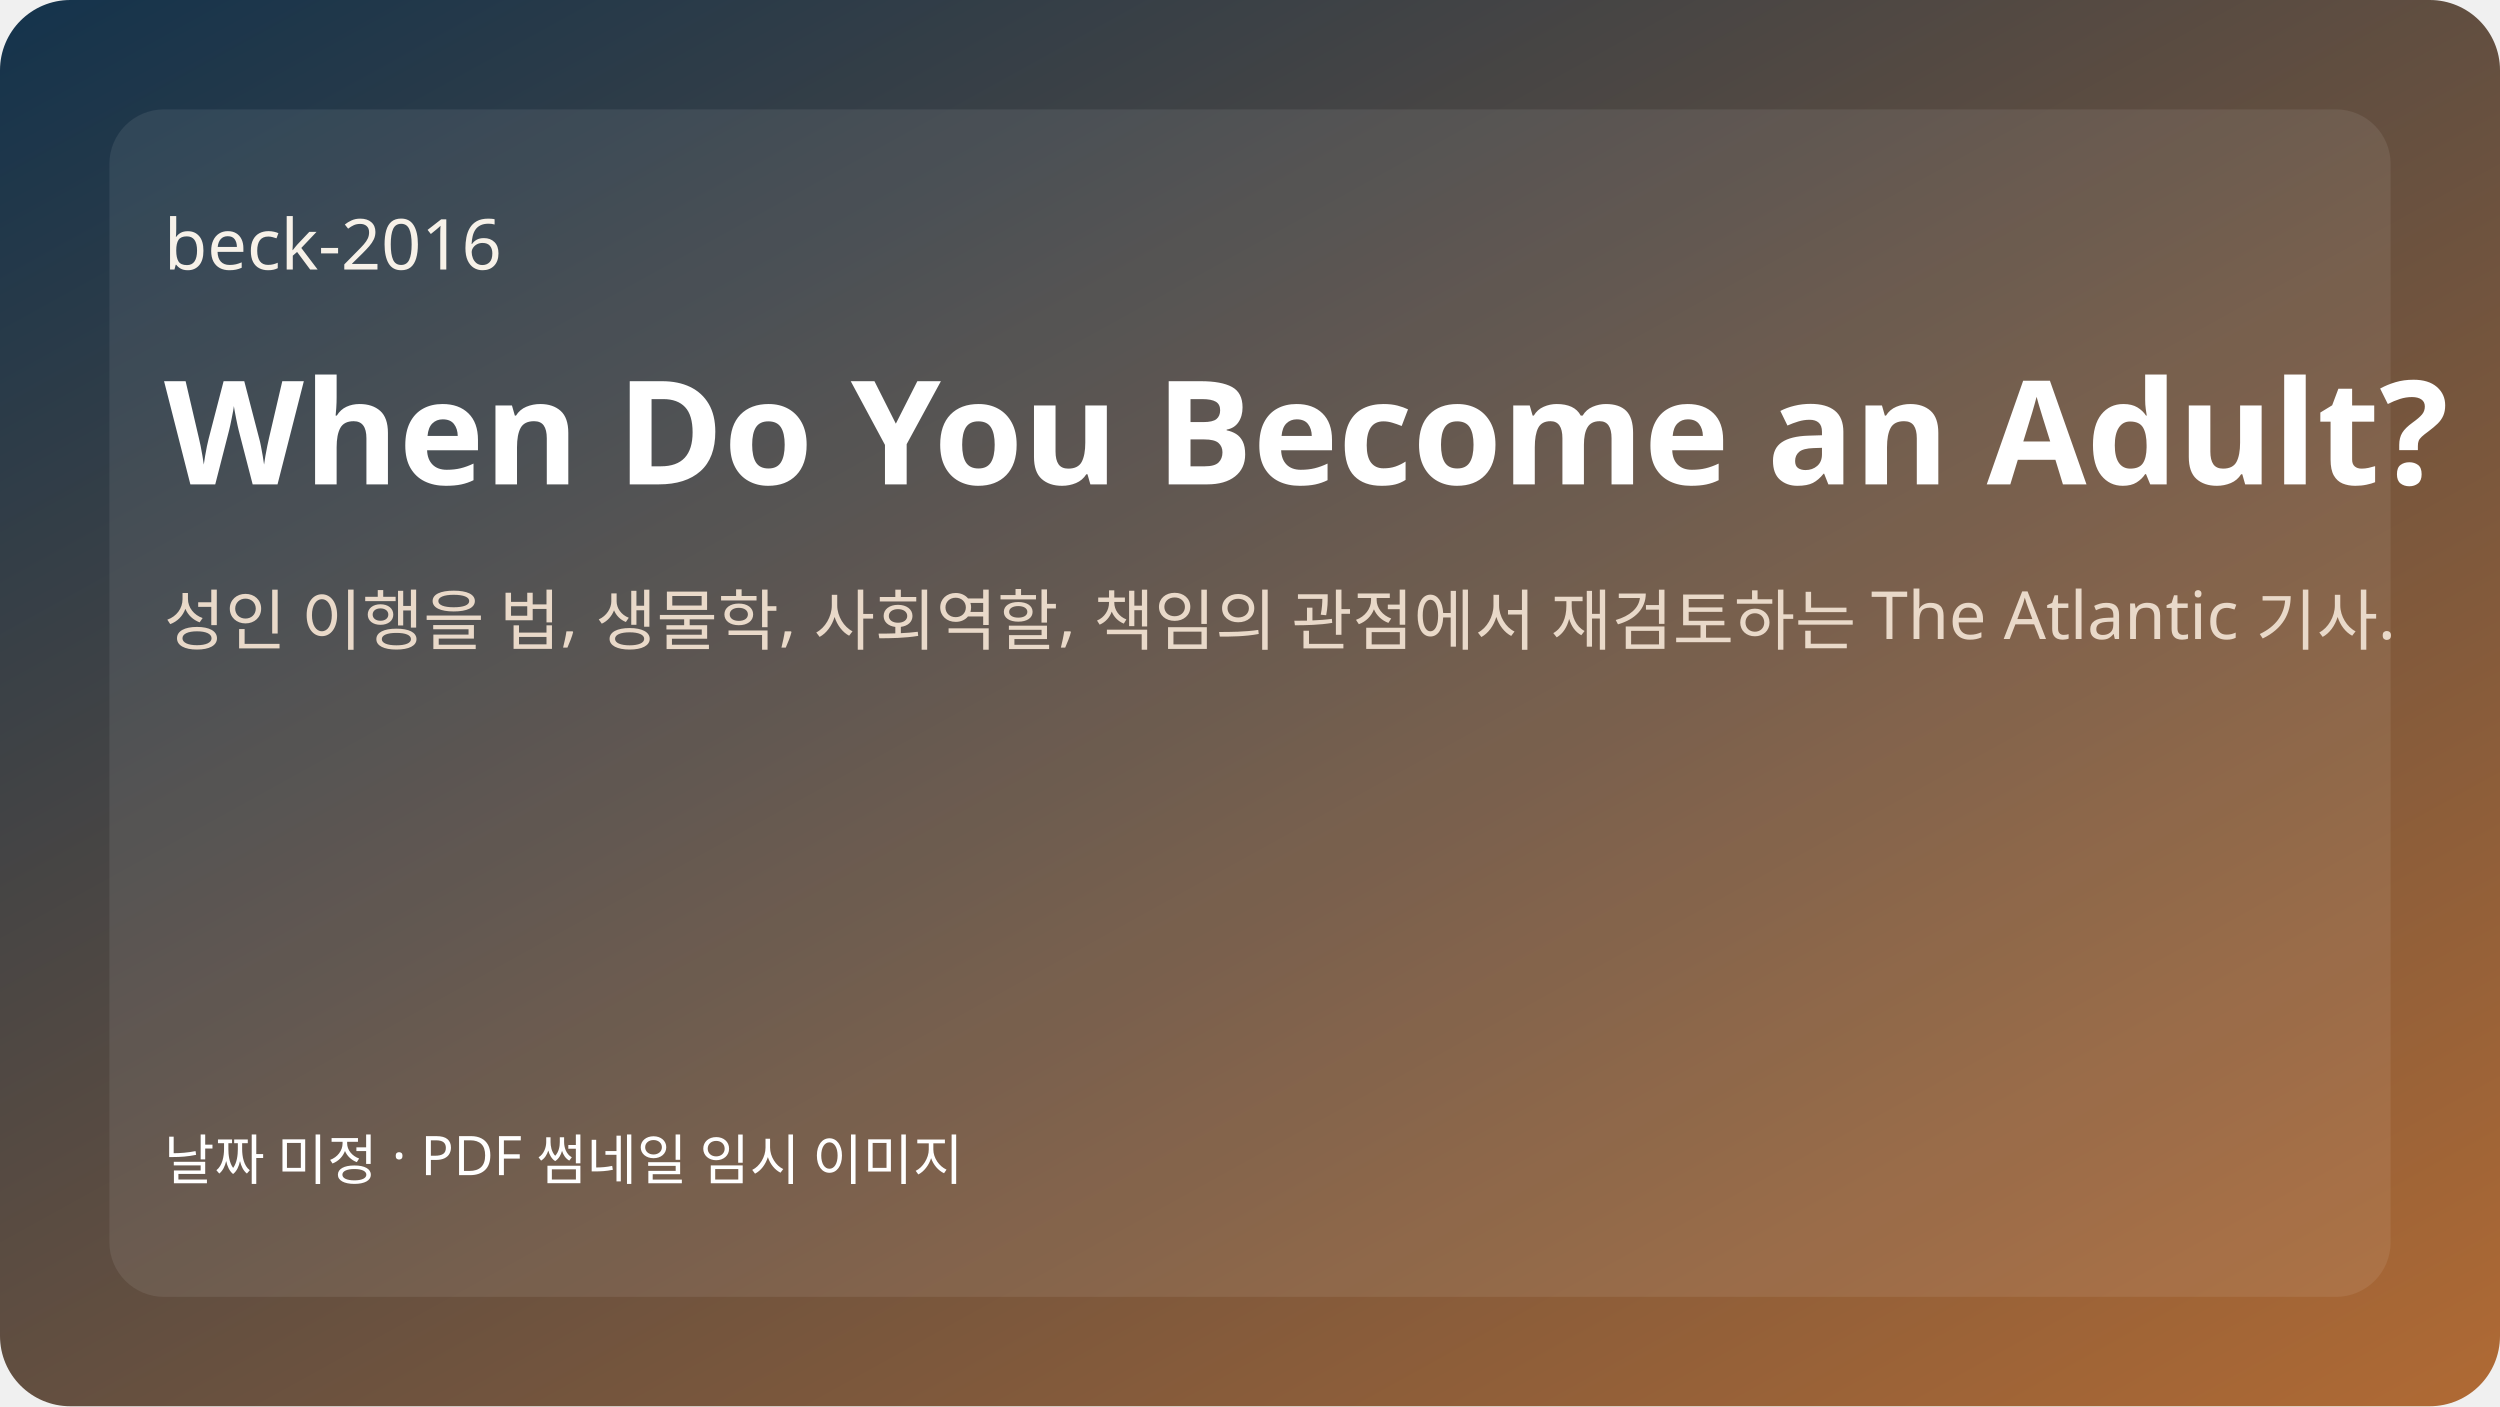
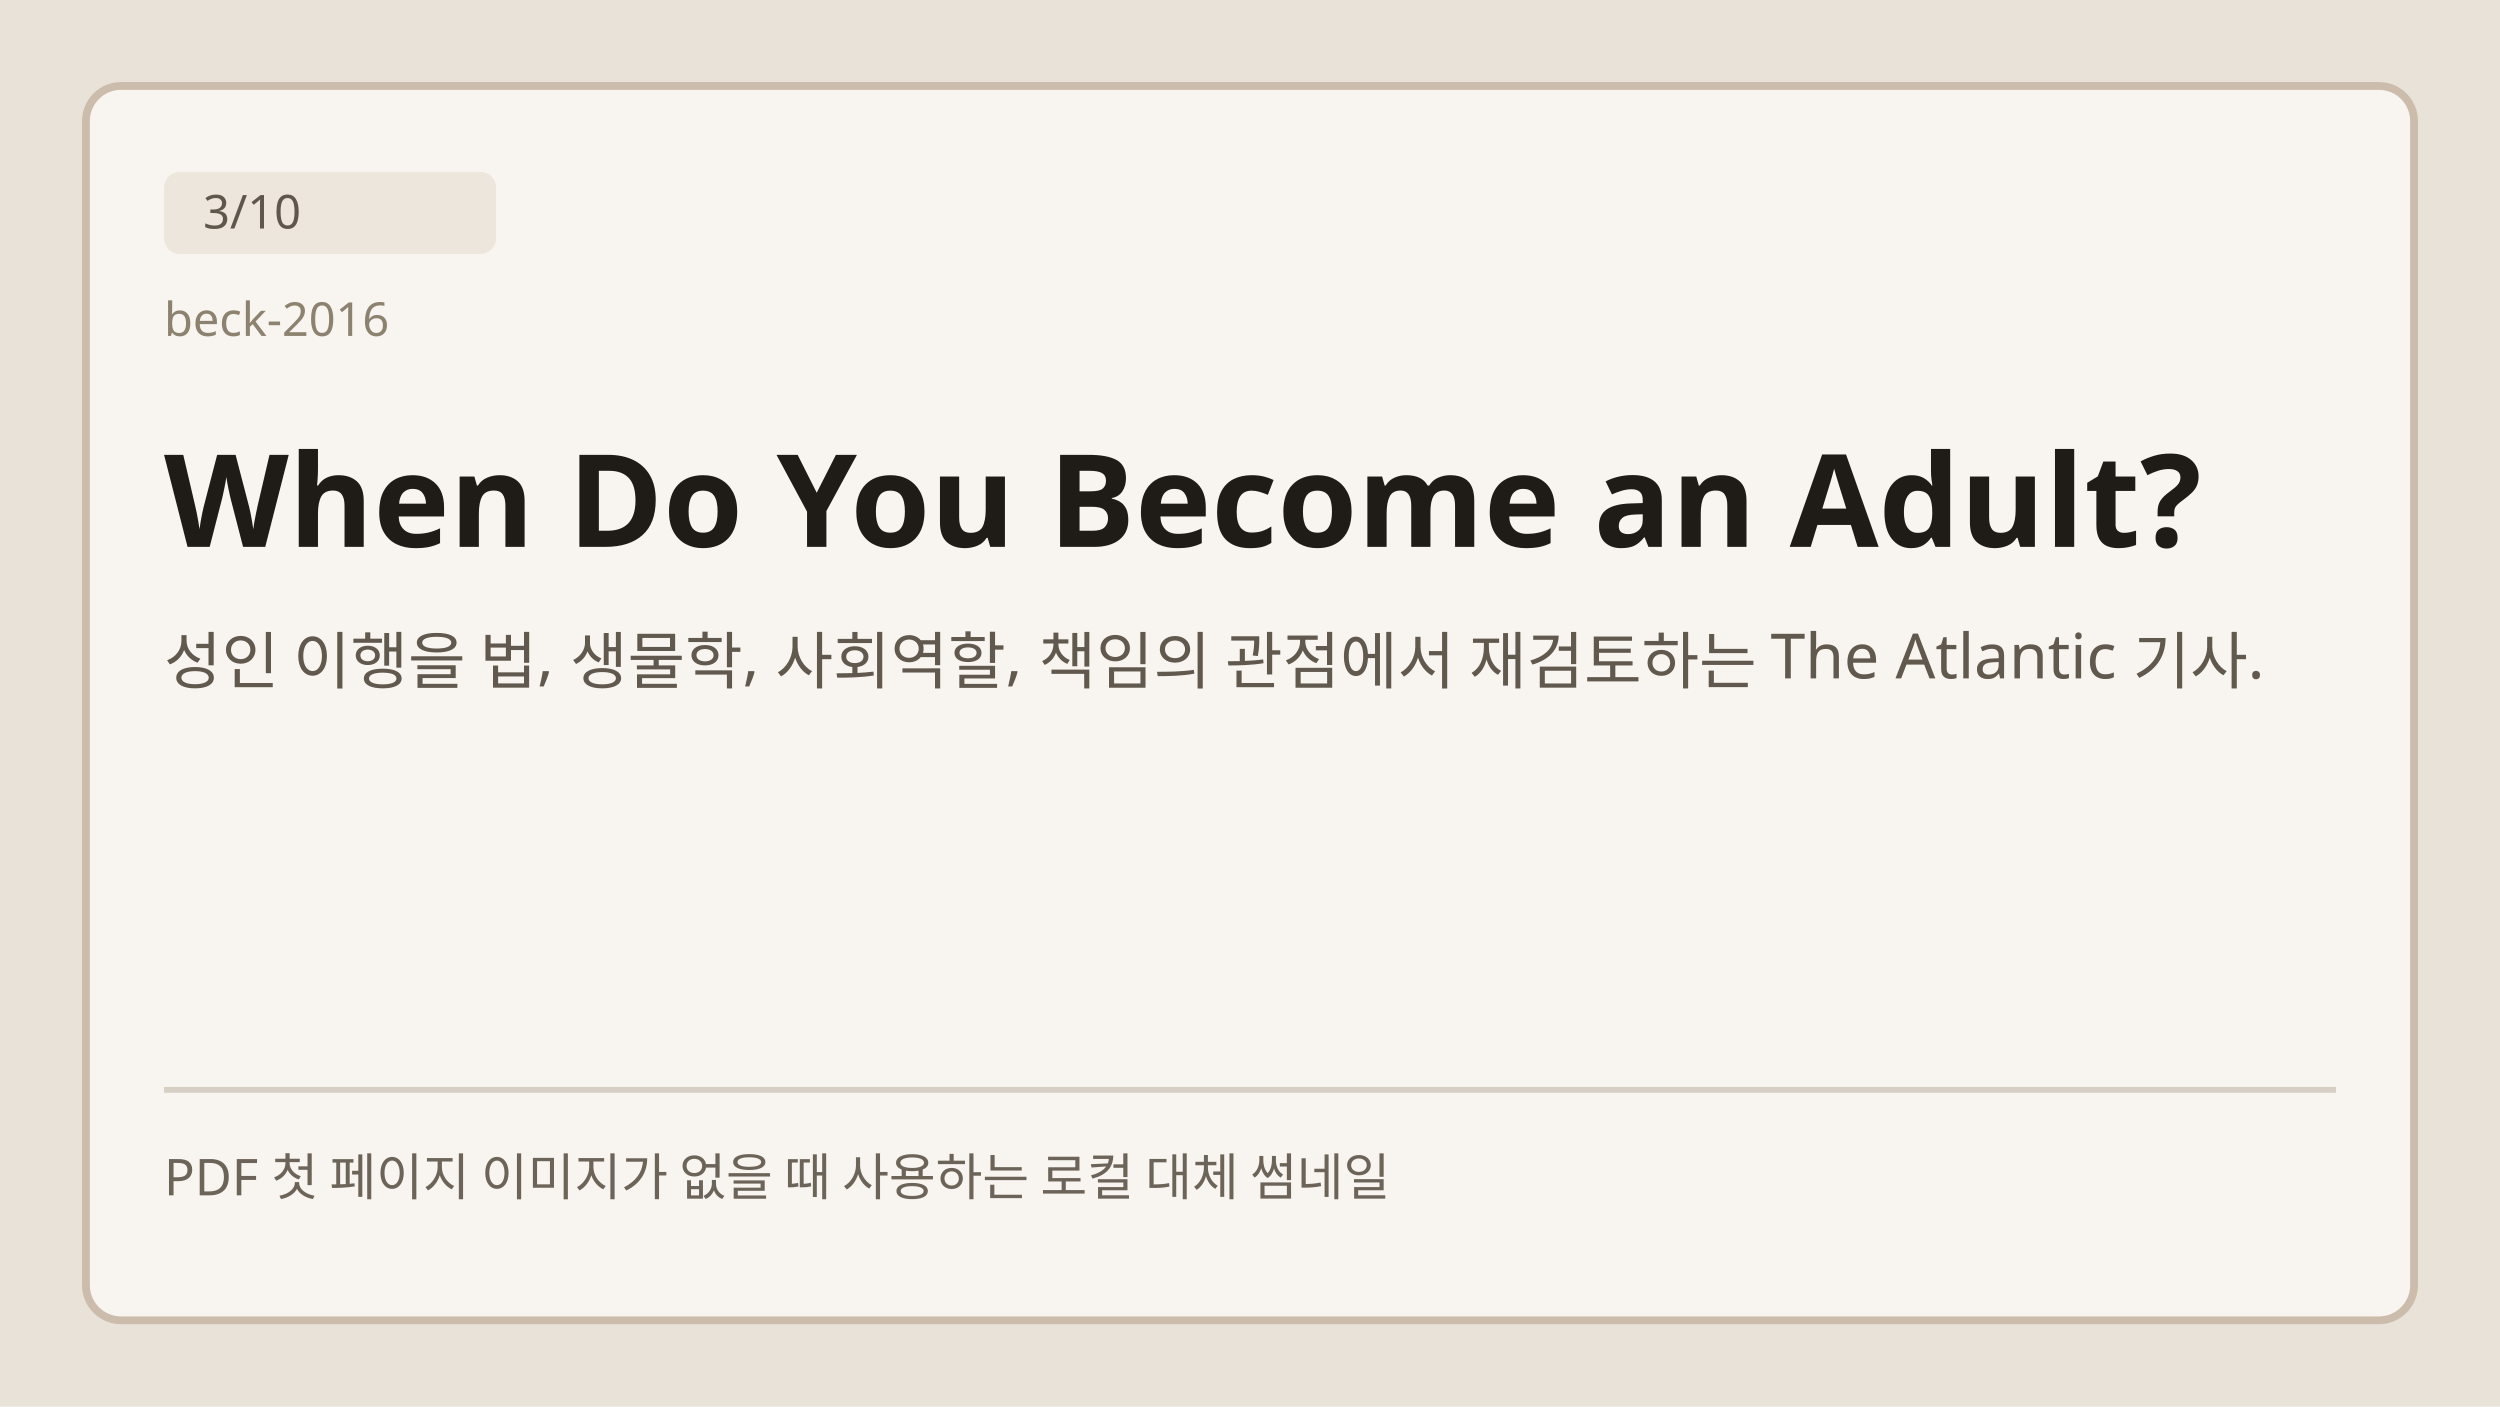
<svg xmlns="http://www.w3.org/2000/svg" width="1280" height="720" viewBox="0 0 1280 720">
-   <defs>
-     <linearGradient id="bg" x1="0" y1="0" x2="1" y2="1">
-       <stop offset="0%" stop-color="#14334c" />
-       <stop offset="100%" stop-color="#b06a34" />
-     </linearGradient>
-   </defs>
-   <rect width="1280" height="720" fill="url(#bg)" rx="36" />
-   <rect x="56" y="56" width="1168" height="608" fill="rgba(255,255,255,0.08)" rx="28" />
-   <text x="84" y="138" fill="#f7f1e8" font-size="36" font-family="'Segoe UI', 'Noto Sans KR', sans-serif">beck-2016</text>
-   <text x="84" y="248" fill="#ffffff" font-size="74" font-weight="700" font-family="'Segoe UI', 'Noto Sans KR', sans-serif">When Do You Become an Adult?</text>
-   <text x="84" y="330" fill="#e9d9c9" font-size="34" font-family="'Segoe UI', 'Noto Sans KR', sans-serif">성인 이행을 법, 생물학, 사회역할, 책임의 관점에서 재검토하는 The Atlantic 기사.</text>
-   <text x="84" y="604" fill="#ffffff" font-size="28" font-family="'Segoe UI', 'Noto Sans KR', sans-serif">날짜 미정 · PDF 썸네일 임시 이미지</text>
+   <rect width="1280" height="720" fill="#e9e2d8" />
+   <rect x="44" y="44" width="1192" height="632" fill="#f8f5f0" stroke="#cbbcab" stroke-width="4" rx="18" />
+   <rect x="84" y="88" width="170" height="42" fill="#ede6dc" rx="8" />
+   <text x="104" y="117" fill="#5f564c" font-size="24" font-family="'Segoe UI', 'Noto Sans KR', sans-serif">3/10</text>
+   <text x="84" y="172" fill="#8d826f" font-size="24" font-family="'Segoe UI', 'Noto Sans KR', sans-serif">beck-2016</text>
+   <text x="84" y="280" fill="#1f1b17" font-size="66" font-weight="700" font-family="'Segoe UI', 'Noto Sans KR', sans-serif">When Do You Become an Adult?</text>
+   <text x="84" y="350" fill="#61584e" font-size="32" font-family="'Segoe UI', 'Noto Sans KR', sans-serif">성인 이행을 법, 생물학, 사회역할, 책임의 관점에서 재검토하는 The Atlantic 기사.</text>
+   <line x1="84" y1="558" x2="1196" y2="558" stroke="#d8cfc4" stroke-width="3" />
+   <text x="84" y="612" fill="#6d6459" font-size="26" font-family="'Segoe UI', 'Noto Sans KR', sans-serif">PDF 첫 페이지 이미지가 없을 때 사용하는 로컬 대체 썸네일</text>
</svg>
